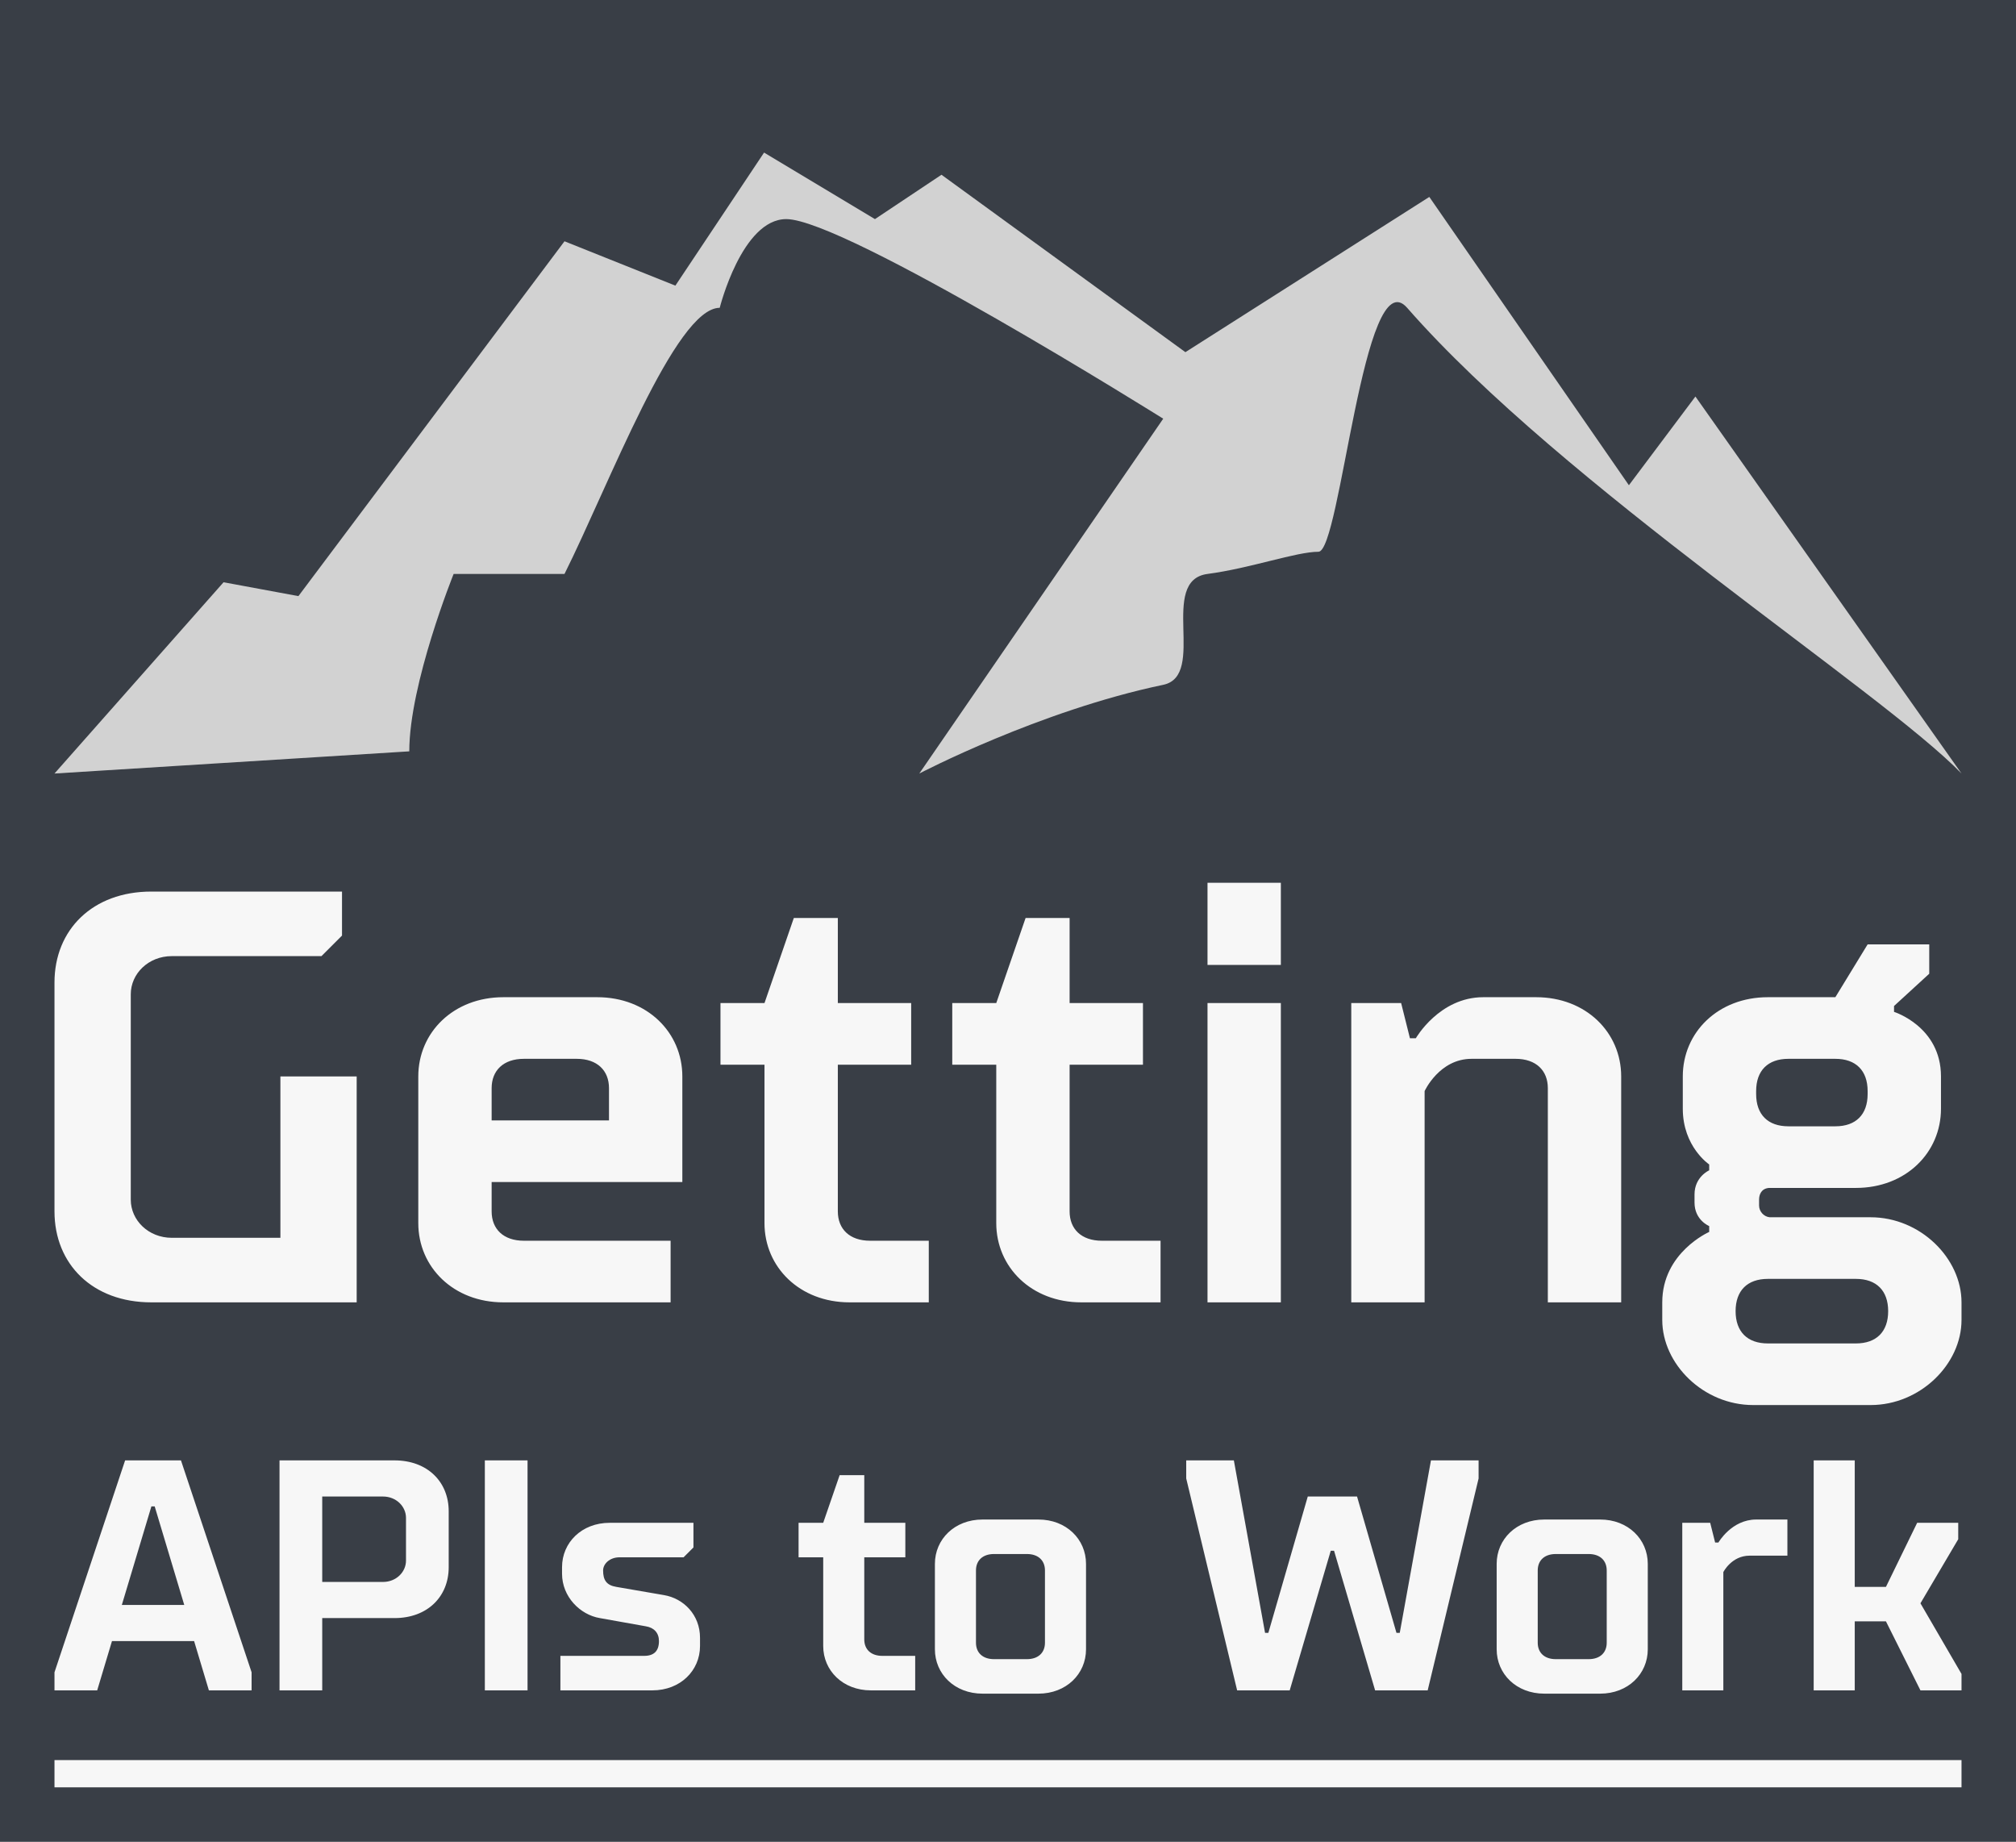
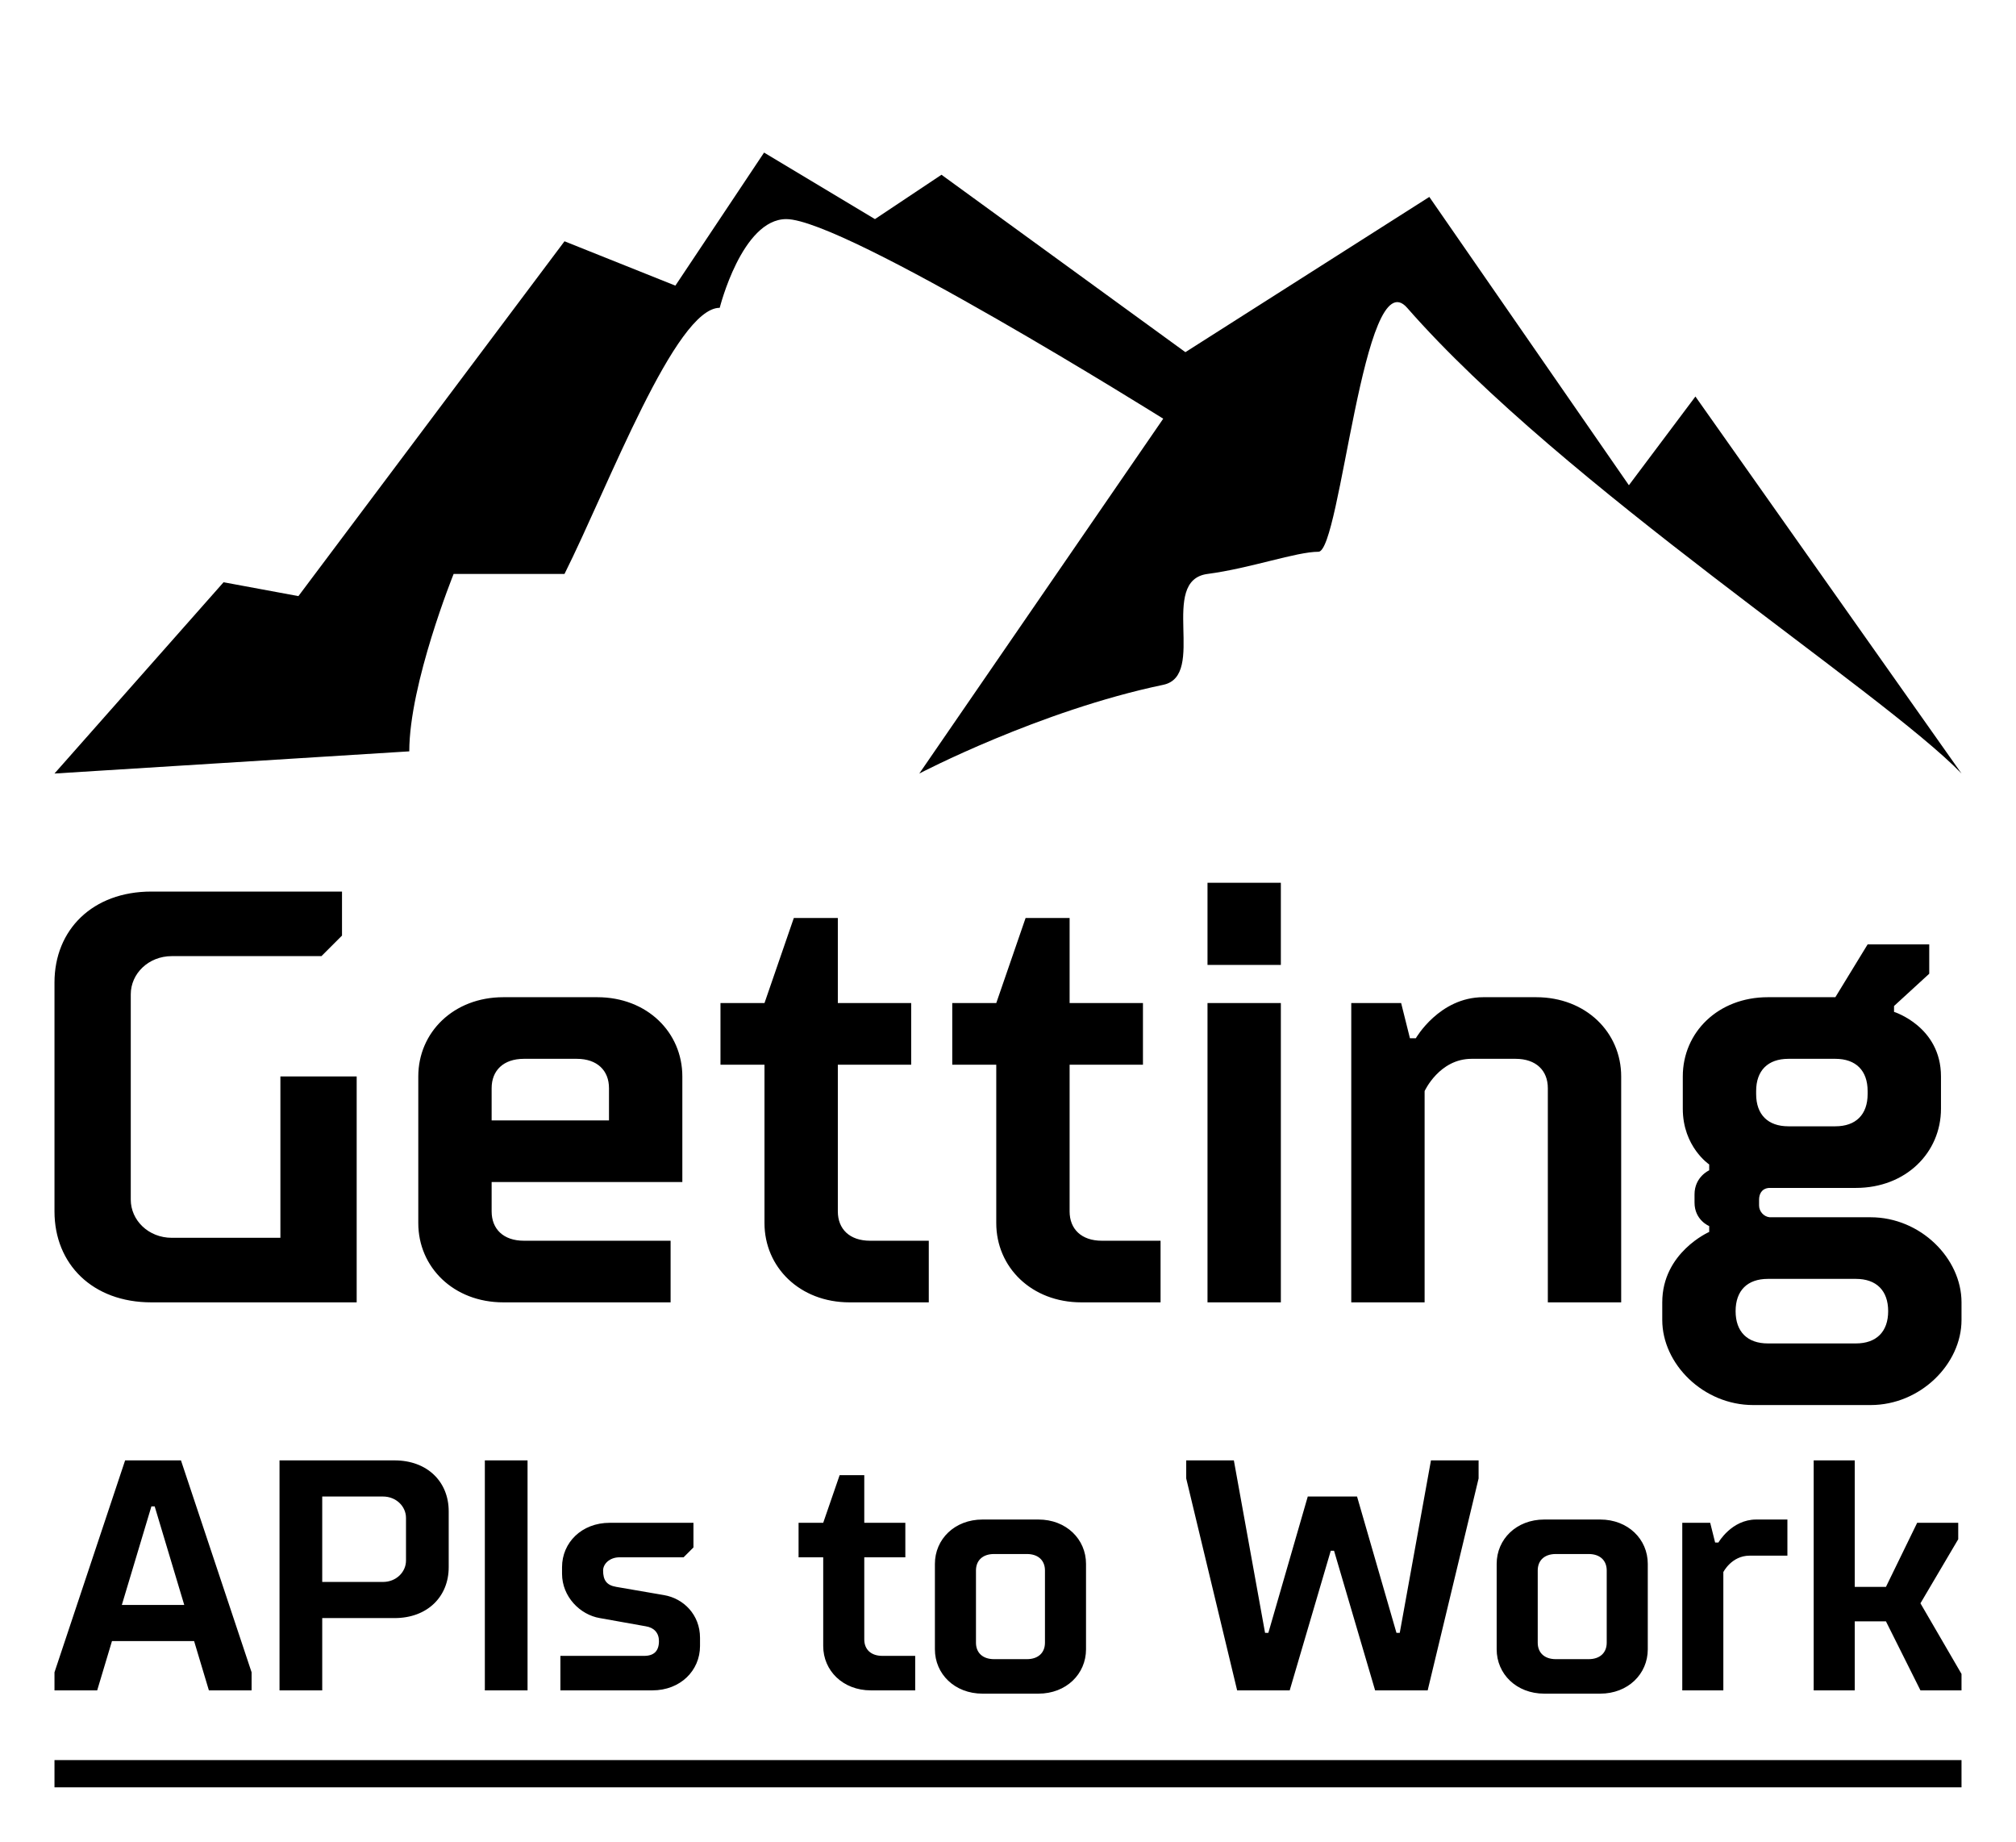
<svg xmlns="http://www.w3.org/2000/svg" version="1.1" width="3171.429" height="2897.143" viewBox="0 0 3171.429 2897.143">
-   <rect fill="#393e46" width="3171.429" height="2897.143" />
  <g transform="scale(8.571429) translate(10, 10)">
    <defs id="SvgjsDefs19570" />
-     <g id="SvgjsG19571" featureKey="rootContainer" transform="matrix(1,0,0,1,0,0)" fill="#f7f7f7">
+     <g id="SvgjsG19571" featureKey="rootContainer" transform="matrix(1,0,0,1,0,0)" fill="#000">
      <rect y="0" height="1" width="1" opacity="0" />
      <rect y="313" width="350" height="5" />
    </g>
-     <g id="SvgjsG19572" featureKey="9id2mP-0" transform="matrix(4.069768,0,0,4.069768,-28.48839,-128.5117)" fill="#d2d2d2">
+     <g id="SvgjsG19572" featureKey="9id2mP-0" transform="matrix(4.069768,0,0,4.069768,-28.48839,-128.5117)" fill="#000">
      <g transform="translate(0,-952.3622)">
-         <path style="color:;enable-background:accumulate;" d="m 7,1016.362 16,-1 c 0,-3.049 2,-8 2,-8 0,0 2.541,0 5,0 2,-4 5,-12 7,-12 0,0 1,-4 3,-4 2.631,0 17,9 17,9 l -11,16 c 0,0 5.417,-2.835 11,-4 1.988,-0.415 -0.234,-4.707 2,-5 1.929,-0.253 4,-1 5,-1 1,0 2.032,-13.249 4,-11 7,8 21.405,17.281 25,21 l -12,-17 -3,4 -9,-13 -11,7 -11,-8 -3,2 -5,-3 -4,6 -5,-2 -12,16 -3.375,-0.625 -7.625,8.625" fill="#d2d2d2" stroke="none" marker="none" visibility="visible" display="inline" overflow="visible" />
+         <path style="color:;enable-background:accumulate;" d="m 7,1016.362 16,-1 c 0,-3.049 2,-8 2,-8 0,0 2.541,0 5,0 2,-4 5,-12 7,-12 0,0 1,-4 3,-4 2.631,0 17,9 17,9 l -11,16 c 0,0 5.417,-2.835 11,-4 1.988,-0.415 -0.234,-4.707 2,-5 1.929,-0.253 4,-1 5,-1 1,0 2.032,-13.249 4,-11 7,8 21.405,17.281 25,21 l -12,-17 -3,4 -9,-13 -11,7 -11,-8 -3,2 -5,-3 -4,6 -5,-2 -12,16 -3.375,-0.625 -7.625,8.625" stroke="none" marker="none" visibility="visible" display="inline" overflow="visible" />
      </g>
    </g>
-     <g id="SvgjsG19573" featureKey="zfl5BF-0" transform="matrix(5.384615,0,0,5.384615,-5.384612,121.3077)" fill="#f7f7f7">
+     <g id="SvgjsG19573" featureKey="zfl5BF-0" transform="matrix(5.384615,0,0,5.384615,-5.384612,121.3077)" fill="#000">
      <path d="M3.6 9.5 l0 7 c0 0.7 0.6 1.3 1.4 1.3 l3.7 0 l0 -5.5 l2.6 0 l0 7.7 l-7 0 c-2 0 -3.3 -1.3 -3.3 -3.1 l0 -7.8 c0 -1.8 1.3 -3.1 3.3 -3.1 l6.5 0 l0 1.5 l-0.7 0.7 l-5.1 0 c-0.8 0 -1.4 0.6 -1.4 1.3 z M22.4 12.3 l0 3.6 l-6.5 0 l0 1 c0 0.6 0.4 1 1.1 1 l5 0 l0 2.1 l-5.7 0 c-1.7 0 -2.9 -1.2 -2.9 -2.7 l0 -5 c0 -1.5 1.2 -2.7 2.9 -2.7 l3.2 0 c1.7 0 2.9 1.2 2.9 2.7 z M15.9 12.7 l0 1.1 l4 0 l0 -1.1 c0 -0.6 -0.4 -1 -1.1 -1 l-1.8 0 c-0.7 0 -1.1 0.4 -1.1 1 z M23.7 11.9 l0 -2.1 l1.5 0 l1 -2.9 l1.5 0 l0 2.9 l2.5 0 l0 2.1 l-2.5 0 l0 5 c0 0.6 0.4 1 1.1 1 l2 0 l0 2.1 l-2.7 0 c-1.7 0 -2.9 -1.2 -2.9 -2.7 l0 -5.4 l-1.5 0 z M31.6 11.9 l0 -2.1 l1.5 0 l1 -2.9 l1.5 0 l0 2.9 l2.5 0 l0 2.1 l-2.5 0 l0 5 c0 0.6 0.4 1 1.1 1 l2 0 l0 2.1 l-2.7 0 c-1.7 0 -2.9 -1.2 -2.9 -2.7 l0 -5.4 l-1.5 0 z M42.8 9.8 l0 10.2 l-2.5 0 l0 -10.2 l2.5 0 z M42.8 5.7 l0 2.8 l-2.5 0 l0 -2.8 l2.5 0 z M47.7 20 l-2.5 0 l0 -10.2 l1.7 0 l0.3 1.2 l0.2 0 s0.8 -1.4 2.3 -1.4 l1.8 0 c1.7 0 2.9 1.2 2.9 2.7 l0 7.7 l-2.5 0 l0 -7.3 c0 -0.6 -0.4 -1 -1.1 -1 l-1.5 0 c-1.1 0 -1.6 1.1 -1.6 1.1 l0 7.2 z M63.7 9.9 l0 0.2 s1.6 0.5 1.6 2.2 l0 1.1 c0 1.5 -1.2 2.7 -2.9 2.7 l-2.96 0 c-0.26 0.02 -0.34 0.22 -0.34 0.4 l0 0.2 c0 0.2 0.16 0.38 0.36 0.4 l3.44 0 c1.7 0 3.1 1.4 3.1 2.9 l0 0.6 c0 1.5 -1.4 2.9 -3.1 2.9 l-4 0 c-1.7 0 -3.1 -1.4 -3.1 -2.9 l0 -0.6 c0 -1.7 1.6 -2.4 1.6 -2.4 l0 -0.2 s-0.5 -0.2 -0.5 -0.8 l0 -0.28 c0 -0.6 0.5 -0.82 0.5 -0.82 l0 -0.2 s-0.9 -0.6 -0.9 -1.9 l0 -1.1 c0 -1.5 1.2 -2.7 2.9 -2.7 l2.3 0 l1.1 -1.8 l2.1 0 l0 1 z M63.5 20.3 c0 -0.7 -0.4 -1.1 -1.1 -1.1 l-3 0 c-0.7 0 -1.1 0.4 -1.1 1.1 s0.4 1.1 1.1 1.1 l3 0 c0.7 0 1.1 -0.4 1.1 -1.1 z M62.8 12.8 c0 -0.7 -0.4 -1.1 -1.1 -1.1 l-1.6 0 c-0.7 0 -1.1 0.4 -1.1 1.1 l0 0.1 c0 0.7 0.4 1.1 1.1 1.1 l1.6 0 c0.7 0 1.1 -0.4 1.1 -1.1 l0 -0.1 z" />
    </g>
-     <g id="SvgjsG19574" featureKey="zfl5BF-1" transform="matrix(3.014642,0,0,3.014642,-0.9043962,239.9121)" fill="#f7f7f7">
+     <g id="SvgjsG19574" featureKey="zfl5BF-1" transform="matrix(3.014642,0,0,3.014642,-0.9043962,239.9121)" fill="#000">
      <path d="M8 6 l4.3 12.9 l0 1.1 l-2.6 0 l-0.9 -3 l-5 0 l-0.9 3 l-2.6 0 l0 -1.1 l4.3 -12.9 l3.4 0 z M6.2 8.8 l-1.8 6 l3.8 0 l-1.8 -6 l-0.2 0 z M24.3 12.5 c0 1.8 -1.3 3.1 -3.3 3.1 l-4.4 0 l0 4.4 l-2.6 0 l0 -14 l7 0 c2 0 3.3 1.3 3.3 3.1 l0 3.4 z M16.6 8.2 l0 5.2 l3.7 0 c0.8 0 1.4 -0.6 1.4 -1.3 l0 -2.6 c0 -0.7 -0.6 -1.3 -1.4 -1.3 l-3.7 0 z M29.1 20 l-2.6 0 l0 -14 l2.6 0 l0 14 z M37.1 17 c0 -0.5 -0.3 -0.82 -0.8 -0.9 l-2.8 -0.5 c-1.2 -0.2 -2.3 -1.3 -2.3 -2.7 l0 -0.4 c0 -1.5 1.2 -2.7 2.9 -2.7 l5.1 0 l0 1.5 l-0.6 0.6 l-3.9 0 c-0.6 0 -1 0.4 -1 0.8 c0 0.58 0.2 0.9 0.8 1 l2.9 0.5 c1.2 0.2 2.2 1.2 2.2 2.6 l0 0.5 c0 1.5 -1.2 2.7 -2.9 2.7 l-5.6 0 l0 -2.1 l5.1 0 c0.6 0 0.9 -0.3 0.9 -0.9 z M45.6 11.9 l0 -2.1 l1.5 0 l1 -2.9 l1.5 0 l0 2.9 l2.5 0 l0 2.1 l-2.5 0 l0 5 c0 0.6 0.4 1 1.1 1 l2 0 l0 2.1 l-2.7 0 c-1.7 0 -2.9 -1.2 -2.9 -2.7 l0 -5.4 l-1.5 0 z M53.9 12.3 c0 -1.5 1.2 -2.7 2.9 -2.7 l3.4 0 c1.7 0 2.9 1.2 2.9 2.7 l0 5.2 c0 1.5 -1.2 2.7 -2.9 2.7 l-3.4 0 c-1.7 0 -2.9 -1.2 -2.9 -2.7 l0 -5.2 z M60.6 17.1 l0 -4.4 c0 -0.6 -0.4 -1 -1.1 -1 l-2 0 c-0.7 0 -1.1 0.4 -1.1 1 l0 4.4 c0 0.6 0.4 1 1.1 1 l2 0 c0.7 0 1.1 -0.4 1.1 -1 z M79.6 8.2 l2.4 8.3 l0.2 0 l1.9 -10.5 l2.9 0 l0 1.1 l-3.1 12.9 l-3.2 0 l-2.5 -8.5 l-0.2 0 l-2.5 8.5 l-3.2 0 l-3.1 -12.9 l0 -1.1 l2.9 0 l1.9 10.5 l0.2 0 l2.4 -8.3 l3 0 z M88.1 12.3 c0 -1.5 1.2 -2.7 2.9 -2.7 l3.4 0 c1.7 0 2.9 1.2 2.9 2.7 l0 5.2 c0 1.5 -1.2 2.7 -2.9 2.7 l-3.4 0 c-1.7 0 -2.9 -1.2 -2.9 -2.7 l0 -5.2 z M94.8 17.1 l0 -4.4 c0 -0.6 -0.4 -1 -1.1 -1 l-2 0 c-0.7 0 -1.1 0.4 -1.1 1 l0 4.4 c0 0.6 0.4 1 1.1 1 l2 0 c0.7 0 1.1 -0.4 1.1 -1 z M105.8 9.6 l0 2.2 l-2.3 0 c-1.1 0 -1.6 1 -1.6 1 l0 7.2 l-2.5 0 l0 -10.2 l1.7 0 l0.3 1.2 l0.2 0 s0.8 -1.4 2.3 -1.4 l1.9 0 z M111.8 13.7 l1.9 -3.9 l2.5 0 l0 1 l-2.3 3.9 l2.5 4.3 l0 1 l-2.5 0 l-2.1 -4.2 l-1.9 0 l0 4.2 l-2.5 0 l0 -14 l2.5 0 l0 7.7 l1.9 0 z" />
    </g>
  </g>
</svg>
